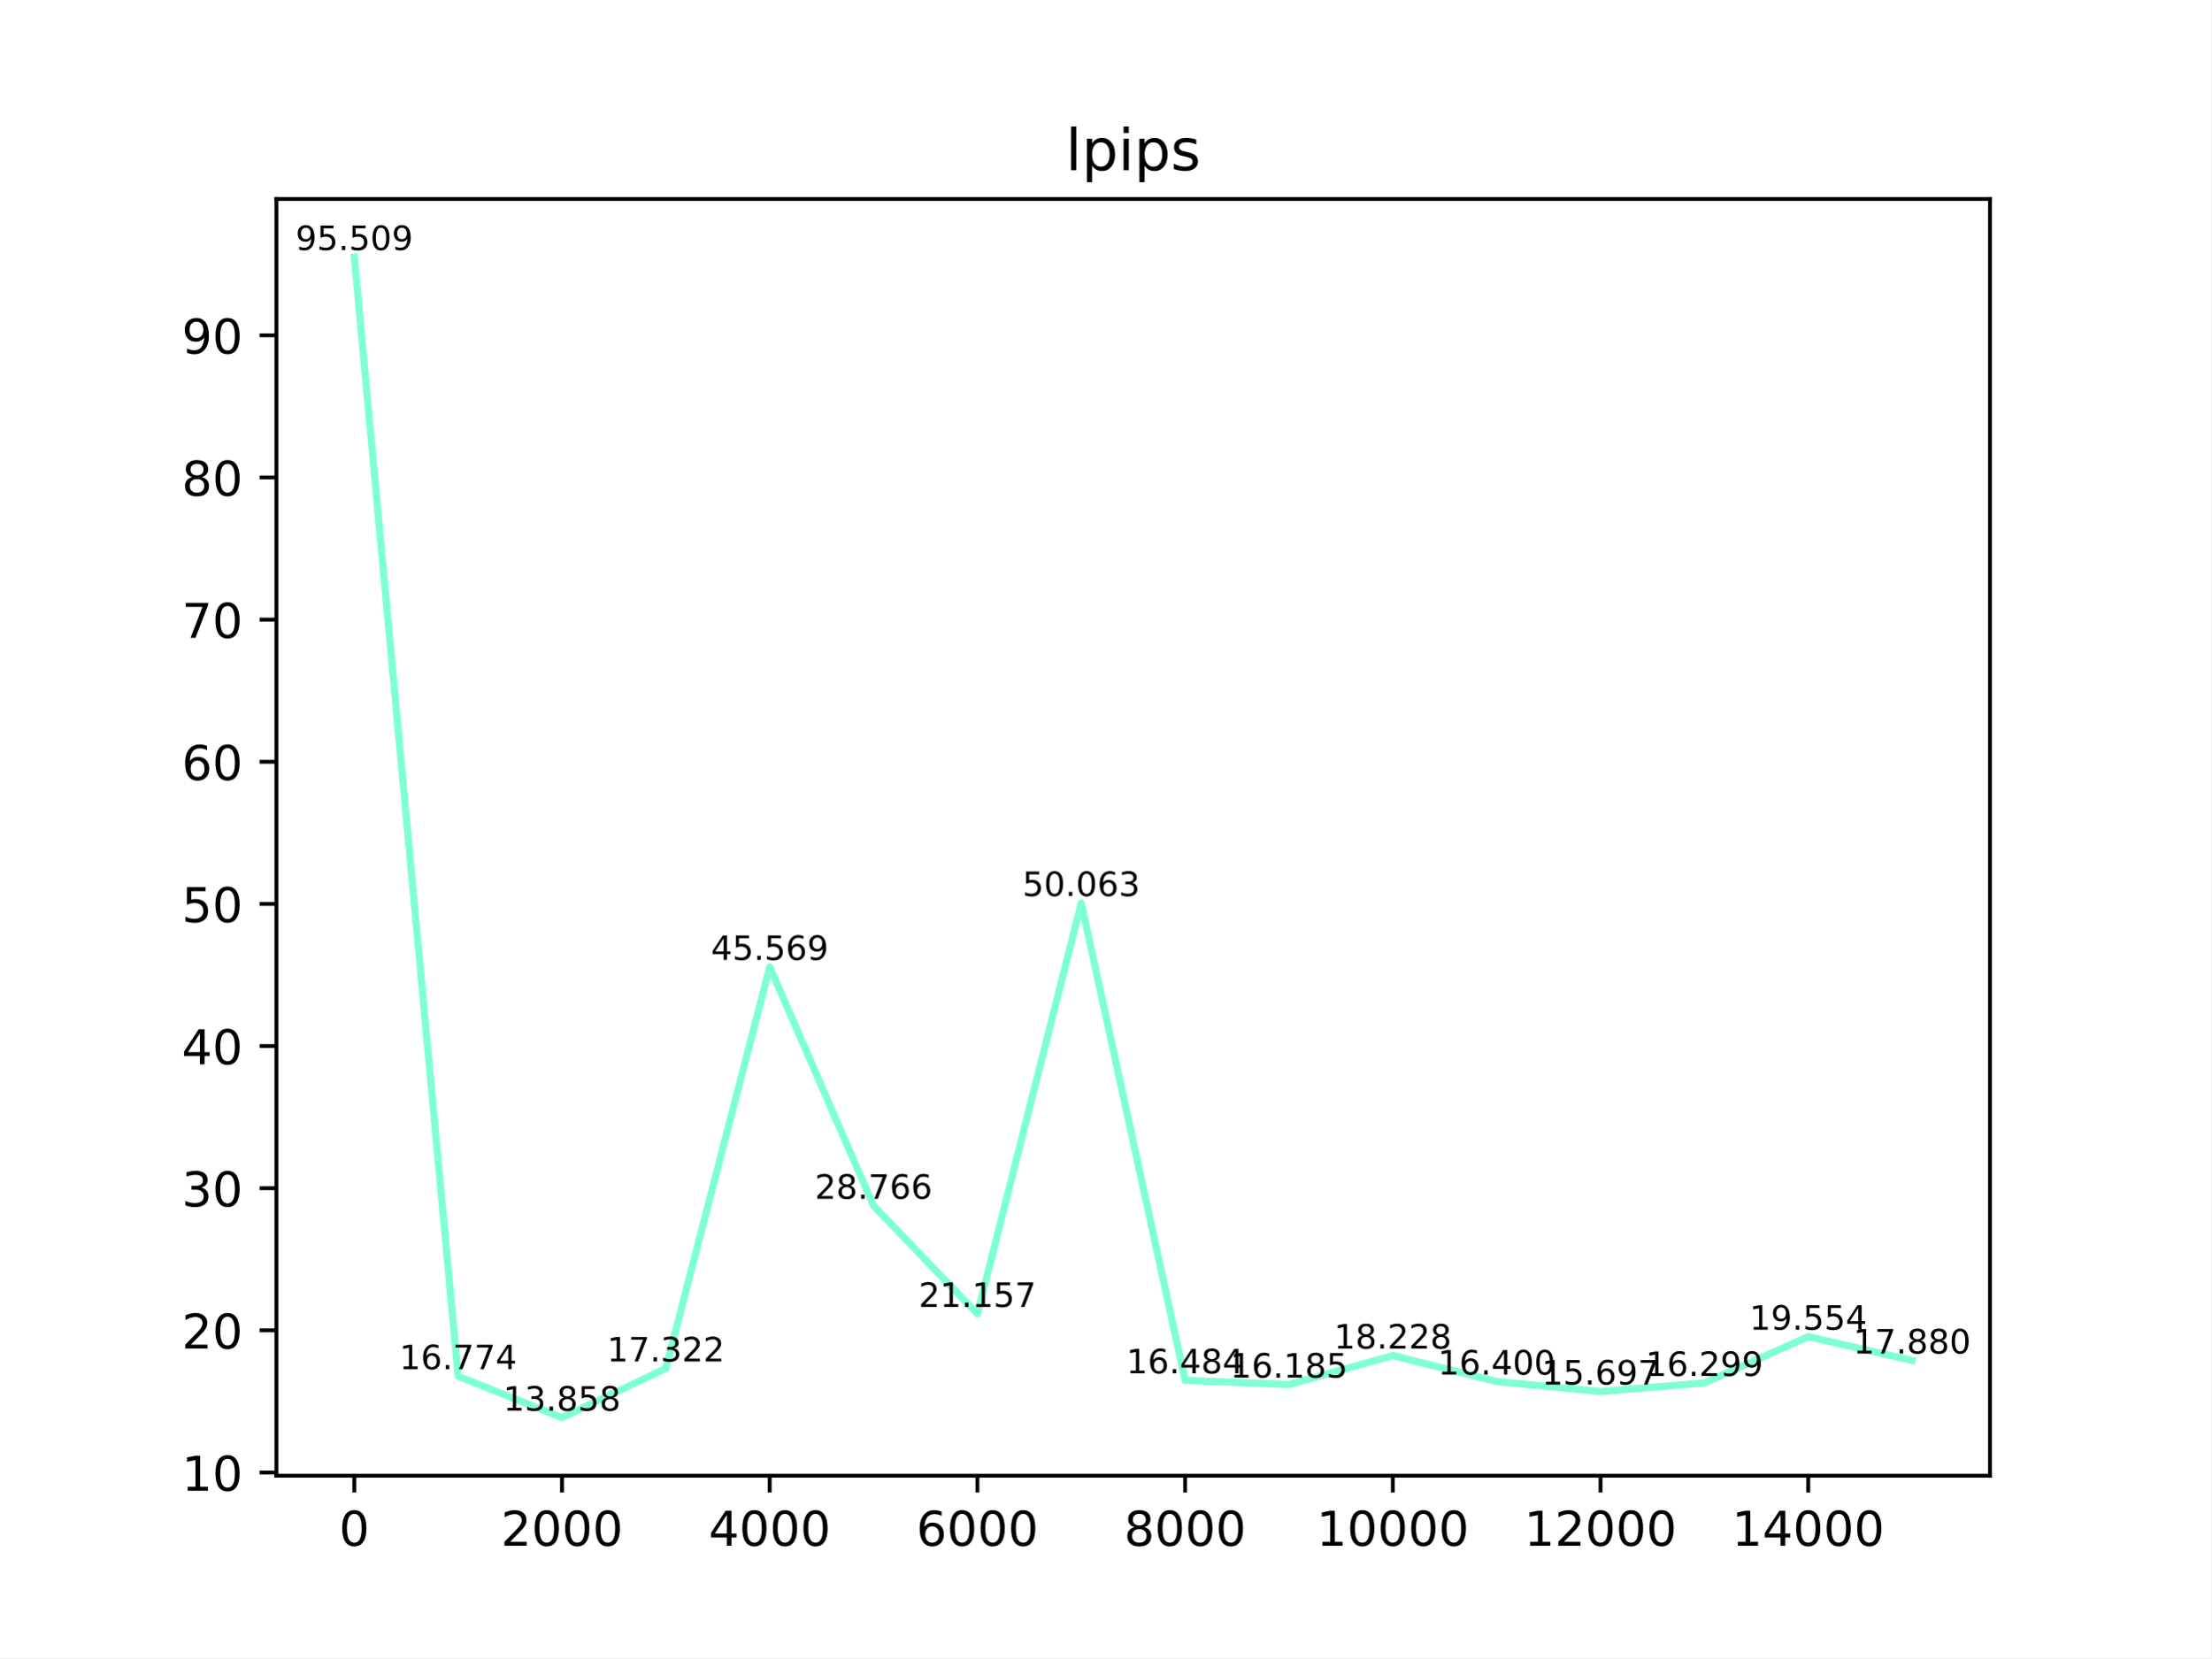
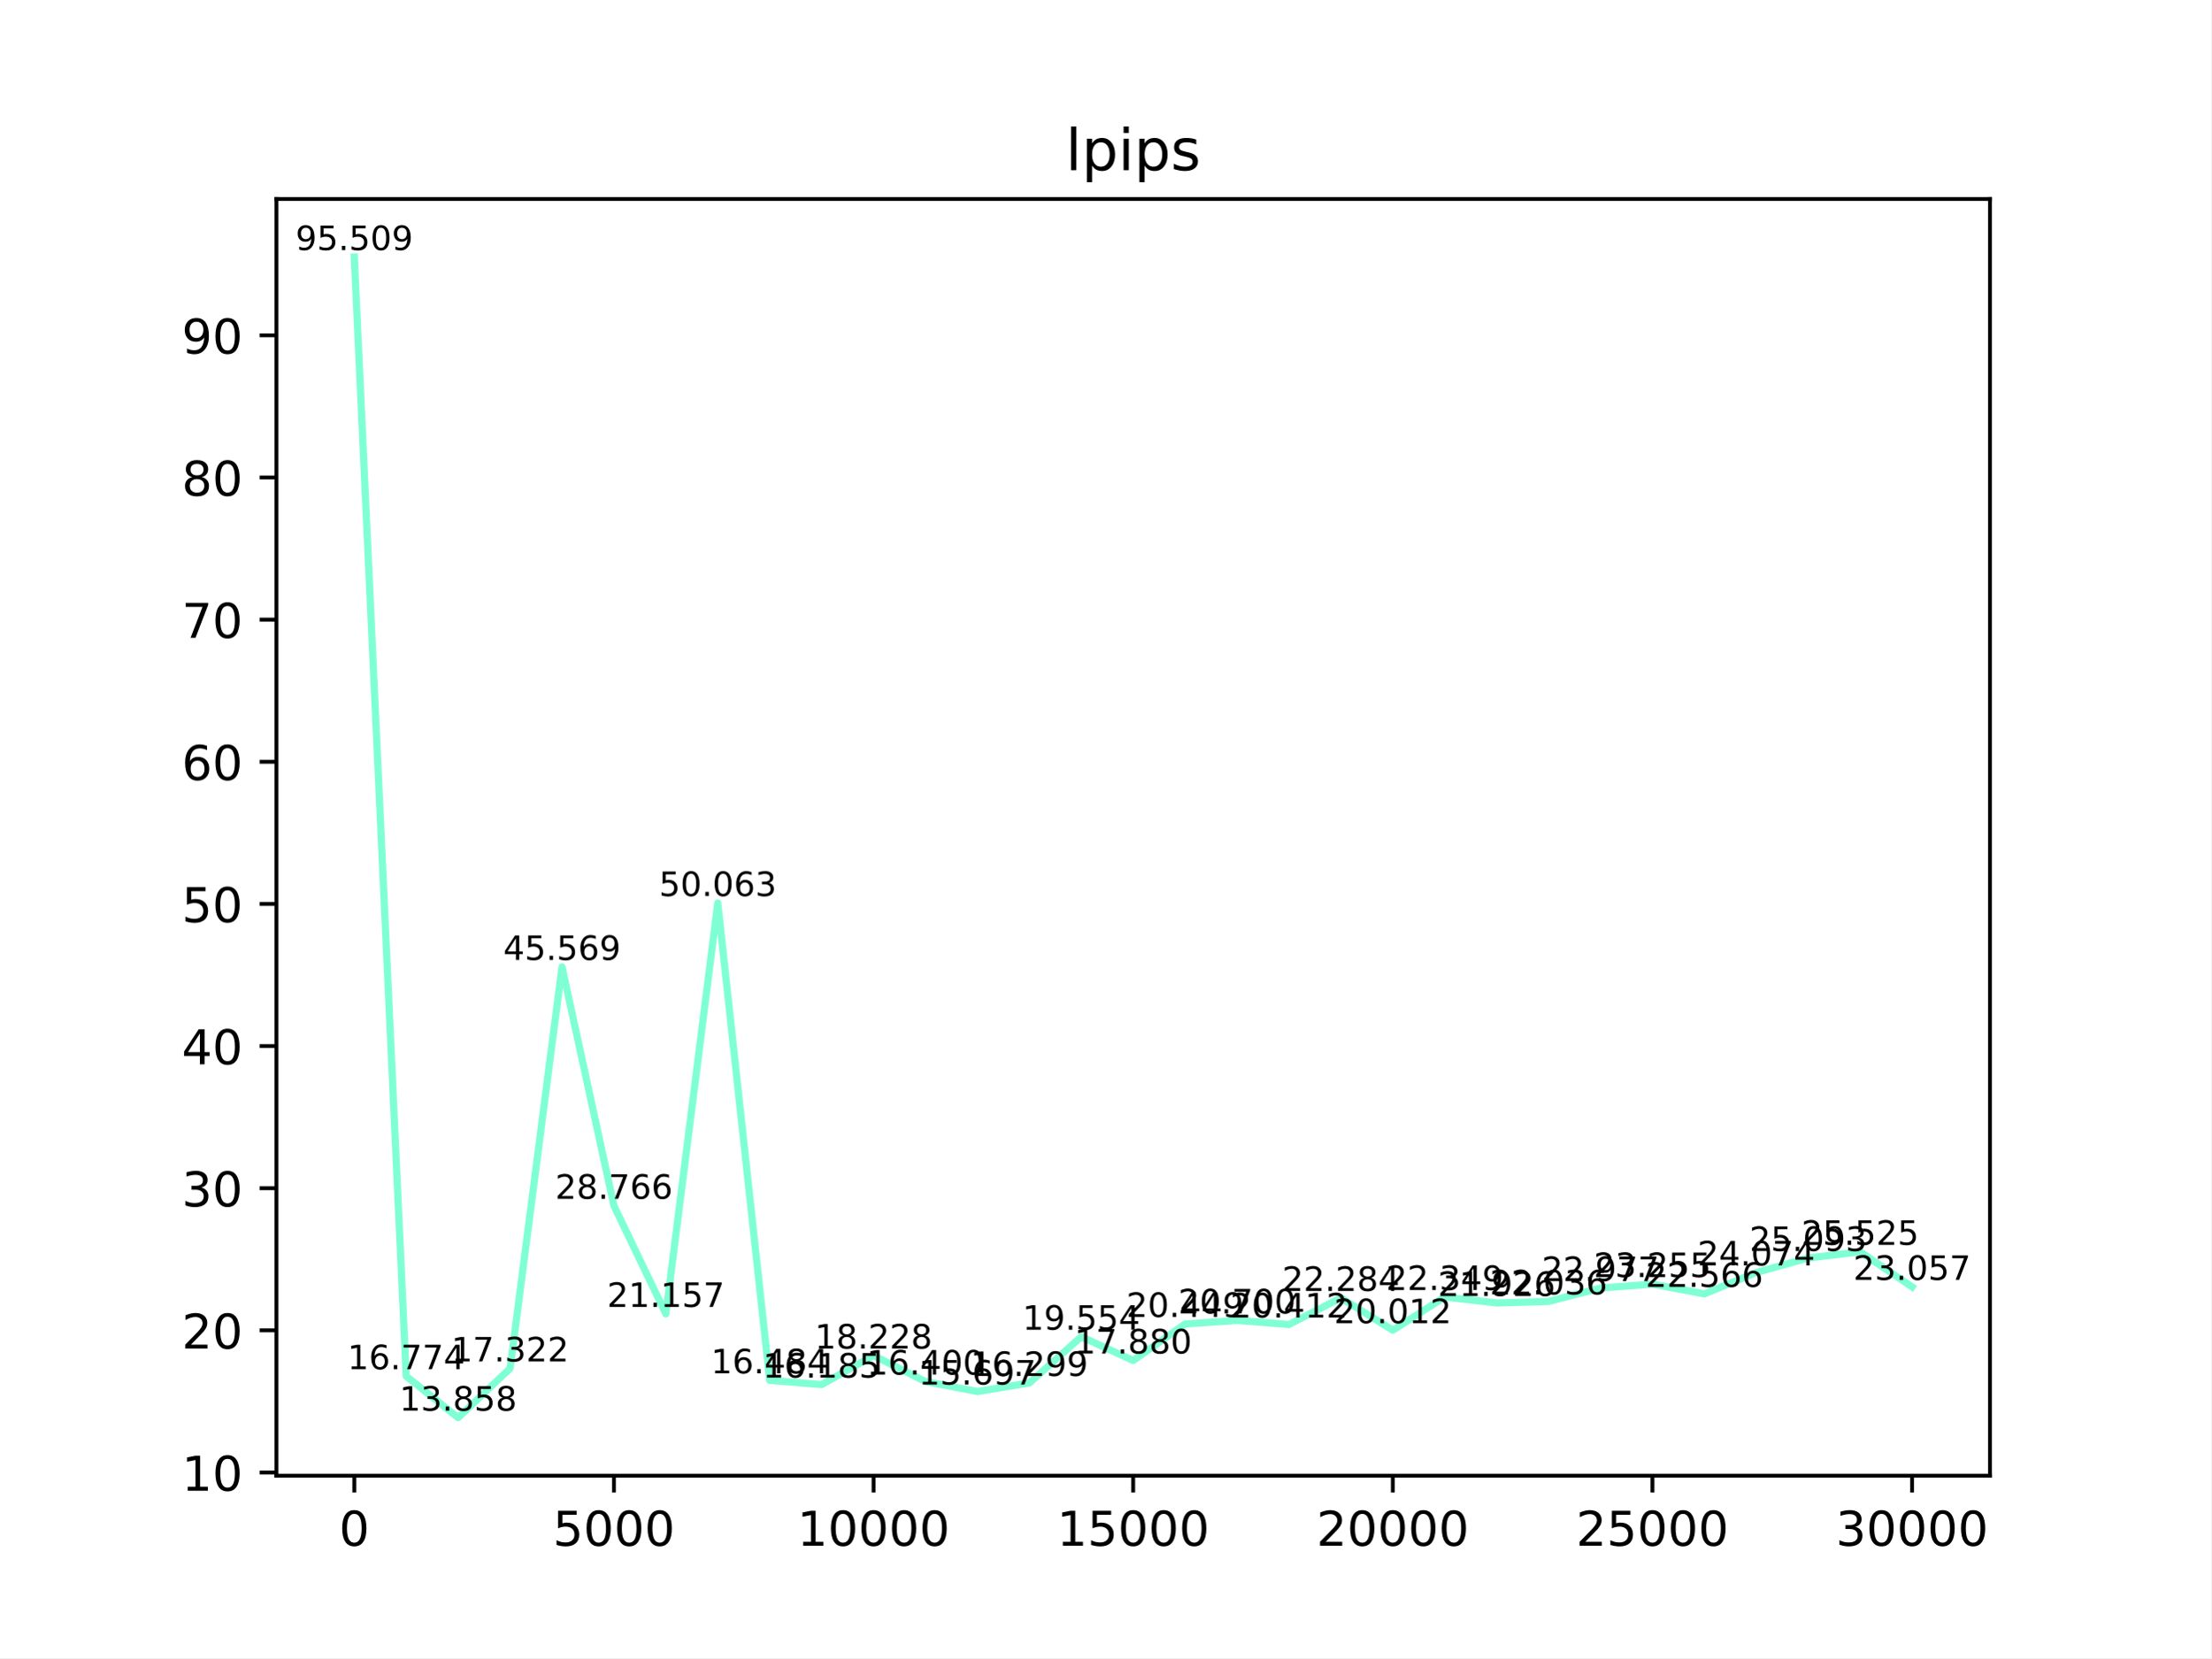
<svg xmlns="http://www.w3.org/2000/svg" xmlns:xlink="http://www.w3.org/1999/xlink" width="460.8pt" height="345.6pt" viewBox="0 0 460.8 345.6" version="1.1">
  <defs>
    <style type="text/css">*{stroke-linejoin: round; stroke-linecap: butt}</style>
  </defs>
  <g id="figure_1">
    <g id="patch_1">
      <path d="M 0 345.6  L 460.8 345.6  L 460.8 0  L 0 0  z " style="fill: #ffffff" />
    </g>
    <g id="axes_1">
      <g id="patch_2">
        <path d="M 57.6 307.584  L 414.72 307.584  L 414.72 41.472  L 57.6 41.472  z " style="fill: #ffffff" />
      </g>
      <g id="matplotlib.axis_1">
        <g id="xtick_1">
          <g id="line2d_1">
            <defs>
-               <path id="mbce27220fb" d="M 0 0  L 0 3.5  " style="stroke: #000000; stroke-width: 0.8" />
+               <path id="m49989fa7c4" d="M 0 0  L 0 3.5  " style="stroke: #000000; stroke-width: 0.8" />
            </defs>
            <g>
-               <use xlink:href="#mbce27220fb" x="73.833" y="307.584" style="stroke: #000000; stroke-width: 0.8" />
+               <use xlink:href="#m49989fa7c4" x="73.833" y="307.584" style="stroke: #000000; stroke-width: 0.8" />
            </g>
          </g>
          <g id="text_1">
            <g transform="translate(70.65148 322.1824)scale(0.1 -0.1)">
              <defs>
                <path id="DejaVuSans-30" d="M 2034 4250  Q 1547 4250 1301 3770  Q 1056 3291 1056 2328  Q 1056 1369 1301 889  Q 1547 409 2034 409  Q 2525 409 2770 889  Q 3016 1369 3016 2328  Q 3016 3291 2770 3770  Q 2525 4250 2034 4250  z M 2034 4750  Q 2819 4750 3233 4129  Q 3647 3509 3647 2328  Q 3647 1150 3233 529  Q 2819 -91 2034 -91  Q 1250 -91 836 529  Q 422 1150 422 2328  Q 422 3509 836 4129  Q 1250 4750 2034 4750  z " transform="scale(0.015625)" />
              </defs>
              <use xlink:href="#DejaVuSans-30" />
            </g>
          </g>
        </g>
        <g id="xtick_2">
          <g id="line2d_2">
            <g>
-               <use xlink:href="#mbce27220fb" x="117.12" y="307.584" style="stroke: #000000; stroke-width: 0.8" />
+               <use xlink:href="#m49989fa7c4" x="127.942" y="307.584" style="stroke: #000000; stroke-width: 0.8" />
            </g>
          </g>
          <g id="text_2">
-             <g transform="translate(104.395 322.1824)scale(0.1 -0.1)">
-               <defs>
-                 <path id="DejaVuSans-32" d="M 1228 531  L 3431 531  L 3431 0  L 469 0  L 469 531  Q 828 903 1448 1529  Q 2069 2156 2228 2338  Q 2531 2678 2651 2914  Q 2772 3150 2772 3378  Q 2772 3750 2511 3984  Q 2250 4219 1831 4219  Q 1534 4219 1204 4116  Q 875 4013 500 3803  L 500 4441  Q 881 4594 1212 4672  Q 1544 4750 1819 4750  Q 2544 4750 2975 4387  Q 3406 4025 3406 3419  Q 3406 3131 3298 2873  Q 3191 2616 2906 2266  Q 2828 2175 2409 1742  Q 1991 1309 1228 531  z " transform="scale(0.015625)" />
-               </defs>
-               <use xlink:href="#DejaVuSans-32" />
+             <g transform="translate(115.2168 322.1824)scale(0.1 -0.1)">
+               <defs>
+                 <path id="DejaVuSans-35" d="M 691 4666  L 3169 4666  L 3169 4134  L 1269 4134  L 1269 2991  Q 1406 3038 1543 3061  Q 1681 3084 1819 3084  Q 2600 3084 3056 2656  Q 3513 2228 3513 1497  Q 3513 744 3044 326  Q 2575 -91 1722 -91  Q 1428 -91 1123 -41  Q 819 9 494 109  L 494 744  Q 775 591 1075 516  Q 1375 441 1709 441  Q 2250 441 2565 725  Q 2881 1009 2881 1497  Q 2881 1984 2565 2268  Q 2250 2553 1709 2553  Q 1456 2553 1204 2497  Q 953 2441 691 2322  L 691 4666  z " transform="scale(0.015625)" />
+               </defs>
+               <use xlink:href="#DejaVuSans-35" />
              <use xlink:href="#DejaVuSans-30" x="63.623" />
              <use xlink:href="#DejaVuSans-30" x="127.246" />
              <use xlink:href="#DejaVuSans-30" x="190.869" />
            </g>
          </g>
        </g>
        <g id="xtick_3">
          <g id="line2d_3">
            <g>
-               <use xlink:href="#mbce27220fb" x="160.407" y="307.584" style="stroke: #000000; stroke-width: 0.8" />
+               <use xlink:href="#m49989fa7c4" x="182.051" y="307.584" style="stroke: #000000; stroke-width: 0.8" />
            </g>
          </g>
          <g id="text_3">
-             <g transform="translate(147.6823 322.1824)scale(0.1 -0.1)">
-               <defs>
-                 <path id="DejaVuSans-34" d="M 2419 4116  L 825 1625  L 2419 1625  L 2419 4116  z M 2253 4666  L 3047 4666  L 3047 1625  L 3713 1625  L 3713 1100  L 3047 1100  L 3047 0  L 2419 0  L 2419 1100  L 313 1100  L 313 1709  L 2253 4666  z " transform="scale(0.015625)" />
-               </defs>
-               <use xlink:href="#DejaVuSans-34" />
-               <use xlink:href="#DejaVuSans-30" x="63.623" />
-               <use xlink:href="#DejaVuSans-30" x="127.246" />
-               <use xlink:href="#DejaVuSans-30" x="190.869" />
-             </g>
-           </g>
-         </g>
-         <g id="xtick_4">
-           <g id="line2d_4">
-             <g>
-               <use xlink:href="#mbce27220fb" x="203.695" y="307.584" style="stroke: #000000; stroke-width: 0.8" />
-             </g>
-           </g>
-           <g id="text_4">
-             <g transform="translate(190.9695 322.1824)scale(0.1 -0.1)">
-               <defs>
-                 <path id="DejaVuSans-36" d="M 2113 2584  Q 1688 2584 1439 2293  Q 1191 2003 1191 1497  Q 1191 994 1439 701  Q 1688 409 2113 409  Q 2538 409 2786 701  Q 3034 994 3034 1497  Q 3034 2003 2786 2293  Q 2538 2584 2113 2584  z M 3366 4563  L 3366 3988  Q 3128 4100 2886 4159  Q 2644 4219 2406 4219  Q 1781 4219 1451 3797  Q 1122 3375 1075 2522  Q 1259 2794 1537 2939  Q 1816 3084 2150 3084  Q 2853 3084 3261 2657  Q 3669 2231 3669 1497  Q 3669 778 3244 343  Q 2819 -91 2113 -91  Q 1303 -91 875 529  Q 447 1150 447 2328  Q 447 3434 972 4092  Q 1497 4750 2381 4750  Q 2619 4750 2861 4703  Q 3103 4656 3366 4563  z " transform="scale(0.015625)" />
-               </defs>
-               <use xlink:href="#DejaVuSans-36" />
-               <use xlink:href="#DejaVuSans-30" x="63.623" />
-               <use xlink:href="#DejaVuSans-30" x="127.246" />
-               <use xlink:href="#DejaVuSans-30" x="190.869" />
-             </g>
-           </g>
-         </g>
-         <g id="xtick_5">
-           <g id="line2d_5">
-             <g>
-               <use xlink:href="#mbce27220fb" x="246.982" y="307.584" style="stroke: #000000; stroke-width: 0.8" />
-             </g>
-           </g>
-           <g id="text_5">
-             <g transform="translate(234.2568 322.1824)scale(0.1 -0.1)">
-               <defs>
-                 <path id="DejaVuSans-38" d="M 2034 2216  Q 1584 2216 1326 1975  Q 1069 1734 1069 1313  Q 1069 891 1326 650  Q 1584 409 2034 409  Q 2484 409 2743 651  Q 3003 894 3003 1313  Q 3003 1734 2745 1975  Q 2488 2216 2034 2216  z M 1403 2484  Q 997 2584 770 2862  Q 544 3141 544 3541  Q 544 4100 942 4425  Q 1341 4750 2034 4750  Q 2731 4750 3128 4425  Q 3525 4100 3525 3541  Q 3525 3141 3298 2862  Q 3072 2584 2669 2484  Q 3125 2378 3379 2068  Q 3634 1759 3634 1313  Q 3634 634 3220 271  Q 2806 -91 2034 -91  Q 1263 -91 848 271  Q 434 634 434 1313  Q 434 1759 690 2068  Q 947 2378 1403 2484  z M 1172 3481  Q 1172 3119 1398 2916  Q 1625 2713 2034 2713  Q 2441 2713 2670 2916  Q 2900 3119 2900 3481  Q 2900 3844 2670 4047  Q 2441 4250 2034 4250  Q 1625 4250 1398 4047  Q 1172 3844 1172 3481  z " transform="scale(0.015625)" />
-               </defs>
-               <use xlink:href="#DejaVuSans-38" />
-               <use xlink:href="#DejaVuSans-30" x="63.623" />
-               <use xlink:href="#DejaVuSans-30" x="127.246" />
-               <use xlink:href="#DejaVuSans-30" x="190.869" />
-             </g>
-           </g>
-         </g>
-         <g id="xtick_6">
-           <g id="line2d_6">
-             <g>
-               <use xlink:href="#mbce27220fb" x="290.269" y="307.584" style="stroke: #000000; stroke-width: 0.8" />
-             </g>
-           </g>
-           <g id="text_6">
-             <g transform="translate(274.3628 322.1824)scale(0.1 -0.1)">
+             <g transform="translate(166.1447 322.1824)scale(0.1 -0.1)">
              <defs>
                <path id="DejaVuSans-31" d="M 794 531  L 1825 531  L 1825 4091  L 703 3866  L 703 4441  L 1819 4666  L 2450 4666  L 2450 531  L 3481 531  L 3481 0  L 794 0  L 794 531  z " transform="scale(0.015625)" />
              </defs>
              <use xlink:href="#DejaVuSans-31" />
              <use xlink:href="#DejaVuSans-30" x="63.623" />
              <use xlink:href="#DejaVuSans-30" x="127.246" />
              <use xlink:href="#DejaVuSans-30" x="190.869" />
              <use xlink:href="#DejaVuSans-30" x="254.492" />
            </g>
          </g>
        </g>
-         <g id="xtick_7">
-           <g id="line2d_7">
-             <g>
-               <use xlink:href="#mbce27220fb" x="333.556" y="307.584" style="stroke: #000000; stroke-width: 0.8" />
-             </g>
-           </g>
-           <g id="text_7">
-             <g transform="translate(317.6501 322.1824)scale(0.1 -0.1)">
+         <g id="xtick_4">
+           <g id="line2d_4">
+             <g>
+               <use xlink:href="#m49989fa7c4" x="236.16" y="307.584" style="stroke: #000000; stroke-width: 0.8" />
+             </g>
+           </g>
+           <g id="text_4">
+             <g transform="translate(220.2537 322.1824)scale(0.1 -0.1)">
              <use xlink:href="#DejaVuSans-31" />
-               <use xlink:href="#DejaVuSans-32" x="63.623" />
+               <use xlink:href="#DejaVuSans-35" x="63.623" />
              <use xlink:href="#DejaVuSans-30" x="127.246" />
              <use xlink:href="#DejaVuSans-30" x="190.869" />
              <use xlink:href="#DejaVuSans-30" x="254.492" />
            </g>
          </g>
        </g>
-         <g id="xtick_8">
-           <g id="line2d_8">
-             <g>
-               <use xlink:href="#mbce27220fb" x="376.844" y="307.584" style="stroke: #000000; stroke-width: 0.8" />
-             </g>
-           </g>
-           <g id="text_8">
-             <g transform="translate(360.9374 322.1824)scale(0.1 -0.1)">
-               <use xlink:href="#DejaVuSans-31" />
-               <use xlink:href="#DejaVuSans-34" x="63.623" />
+         <g id="xtick_5">
+           <g id="line2d_5">
+             <g>
+               <use xlink:href="#m49989fa7c4" x="290.269" y="307.584" style="stroke: #000000; stroke-width: 0.8" />
+             </g>
+           </g>
+           <g id="text_5">
+             <g transform="translate(274.3628 322.1824)scale(0.1 -0.1)">
+               <defs>
+                 <path id="DejaVuSans-32" d="M 1228 531  L 3431 531  L 3431 0  L 469 0  L 469 531  Q 828 903 1448 1529  Q 2069 2156 2228 2338  Q 2531 2678 2651 2914  Q 2772 3150 2772 3378  Q 2772 3750 2511 3984  Q 2250 4219 1831 4219  Q 1534 4219 1204 4116  Q 875 4013 500 3803  L 500 4441  Q 881 4594 1212 4672  Q 1544 4750 1819 4750  Q 2544 4750 2975 4387  Q 3406 4025 3406 3419  Q 3406 3131 3298 2873  Q 3191 2616 2906 2266  Q 2828 2175 2409 1742  Q 1991 1309 1228 531  z " transform="scale(0.015625)" />
+               </defs>
+               <use xlink:href="#DejaVuSans-32" />
+               <use xlink:href="#DejaVuSans-30" x="63.623" />
              <use xlink:href="#DejaVuSans-30" x="127.246" />
              <use xlink:href="#DejaVuSans-30" x="190.869" />
              <use xlink:href="#DejaVuSans-30" x="254.492" />
            </g>
          </g>
        </g>
+         <g id="xtick_6">
+           <g id="line2d_6">
+             <g>
+               <use xlink:href="#m49989fa7c4" x="344.378" y="307.584" style="stroke: #000000; stroke-width: 0.8" />
+             </g>
+           </g>
+           <g id="text_6">
+             <g transform="translate(328.4719 322.1824)scale(0.1 -0.1)">
+               <use xlink:href="#DejaVuSans-32" />
+               <use xlink:href="#DejaVuSans-35" x="63.623" />
+               <use xlink:href="#DejaVuSans-30" x="127.246" />
+               <use xlink:href="#DejaVuSans-30" x="190.869" />
+               <use xlink:href="#DejaVuSans-30" x="254.492" />
+             </g>
+           </g>
+         </g>
+         <g id="xtick_7">
+           <g id="line2d_7">
+             <g>
+               <use xlink:href="#m49989fa7c4" x="398.487" y="307.584" style="stroke: #000000; stroke-width: 0.8" />
+             </g>
+           </g>
+           <g id="text_7">
+             <g transform="translate(382.581 322.1824)scale(0.1 -0.1)">
+               <defs>
+                 <path id="DejaVuSans-33" d="M 2597 2516  Q 3050 2419 3304 2112  Q 3559 1806 3559 1356  Q 3559 666 3084 287  Q 2609 -91 1734 -91  Q 1441 -91 1130 -33  Q 819 25 488 141  L 488 750  Q 750 597 1062 519  Q 1375 441 1716 441  Q 2309 441 2620 675  Q 2931 909 2931 1356  Q 2931 1769 2642 2001  Q 2353 2234 1838 2234  L 1294 2234  L 1294 2753  L 1863 2753  Q 2328 2753 2575 2939  Q 2822 3125 2822 3475  Q 2822 3834 2567 4026  Q 2313 4219 1838 4219  Q 1578 4219 1281 4162  Q 984 4106 628 3988  L 628 4550  Q 988 4650 1302 4700  Q 1616 4750 1894 4750  Q 2613 4750 3031 4423  Q 3450 4097 3450 3541  Q 3450 3153 3228 2886  Q 3006 2619 2597 2516  z " transform="scale(0.015625)" />
+               </defs>
+               <use xlink:href="#DejaVuSans-33" />
+               <use xlink:href="#DejaVuSans-30" x="63.623" />
+               <use xlink:href="#DejaVuSans-30" x="127.246" />
+               <use xlink:href="#DejaVuSans-30" x="190.869" />
+               <use xlink:href="#DejaVuSans-30" x="254.492" />
+             </g>
+           </g>
+         </g>
      </g>
      <g id="matplotlib.axis_2">
        <g id="ytick_1">
-           <g id="line2d_9">
+           <g id="line2d_8">
            <defs>
-               <path id="m2cc727a280" d="M 0 0  L -3.5 0  " style="stroke: #000000; stroke-width: 0.8" />
+               <path id="m1a2d5ccee6" d="M 0 0  L -3.5 0  " style="stroke: #000000; stroke-width: 0.8" />
            </defs>
            <g>
-               <use xlink:href="#m2cc727a280" x="57.6" y="306.919" style="stroke: #000000; stroke-width: 0.8" />
-             </g>
-           </g>
-           <g id="text_9">
+               <use xlink:href="#m1a2d5ccee6" x="57.6" y="306.919" style="stroke: #000000; stroke-width: 0.8" />
+             </g>
+           </g>
+           <g id="text_8">
            <g transform="translate(37.875 310.7179)scale(0.1 -0.1)">
              <use xlink:href="#DejaVuSans-31" />
              <use xlink:href="#DejaVuSans-30" x="63.623" />
            </g>
          </g>
        </g>
        <g id="ytick_2">
-           <g id="line2d_10">
-             <g>
-               <use xlink:href="#m2cc727a280" x="57.6" y="277.29" style="stroke: #000000; stroke-width: 0.8" />
-             </g>
-           </g>
-           <g id="text_10">
+           <g id="line2d_9">
+             <g>
+               <use xlink:href="#m1a2d5ccee6" x="57.6" y="277.29" style="stroke: #000000; stroke-width: 0.8" />
+             </g>
+           </g>
+           <g id="text_9">
            <g transform="translate(37.875 281.0894)scale(0.1 -0.1)">
              <use xlink:href="#DejaVuSans-32" />
              <use xlink:href="#DejaVuSans-30" x="63.623" />
            </g>
          </g>
        </g>
        <g id="ytick_3">
+           <g id="line2d_10">
+             <g>
+               <use xlink:href="#m1a2d5ccee6" x="57.6" y="247.662" style="stroke: #000000; stroke-width: 0.8" />
+             </g>
+           </g>
+           <g id="text_10">
+             <g transform="translate(37.875 251.4608)scale(0.1 -0.1)">
+               <use xlink:href="#DejaVuSans-33" />
+               <use xlink:href="#DejaVuSans-30" x="63.623" />
+             </g>
+           </g>
+         </g>
+         <g id="ytick_4">
          <g id="line2d_11">
            <g>
-               <use xlink:href="#m2cc727a280" x="57.6" y="247.662" style="stroke: #000000; stroke-width: 0.8" />
+               <use xlink:href="#m1a2d5ccee6" x="57.6" y="218.033" style="stroke: #000000; stroke-width: 0.8" />
            </g>
          </g>
          <g id="text_11">
-             <g transform="translate(37.875 251.4608)scale(0.1 -0.1)">
-               <defs>
-                 <path id="DejaVuSans-33" d="M 2597 2516  Q 3050 2419 3304 2112  Q 3559 1806 3559 1356  Q 3559 666 3084 287  Q 2609 -91 1734 -91  Q 1441 -91 1130 -33  Q 819 25 488 141  L 488 750  Q 750 597 1062 519  Q 1375 441 1716 441  Q 2309 441 2620 675  Q 2931 909 2931 1356  Q 2931 1769 2642 2001  Q 2353 2234 1838 2234  L 1294 2234  L 1294 2753  L 1863 2753  Q 2328 2753 2575 2939  Q 2822 3125 2822 3475  Q 2822 3834 2567 4026  Q 2313 4219 1838 4219  Q 1578 4219 1281 4162  Q 984 4106 628 3988  L 628 4550  Q 988 4650 1302 4700  Q 1616 4750 1894 4750  Q 2613 4750 3031 4423  Q 3450 4097 3450 3541  Q 3450 3153 3228 2886  Q 3006 2619 2597 2516  z " transform="scale(0.015625)" />
-               </defs>
-               <use xlink:href="#DejaVuSans-33" />
-               <use xlink:href="#DejaVuSans-30" x="63.623" />
-             </g>
-           </g>
-         </g>
-         <g id="ytick_4">
+             <g transform="translate(37.875 221.8323)scale(0.1 -0.1)">
+               <defs>
+                 <path id="DejaVuSans-34" d="M 2419 4116  L 825 1625  L 2419 1625  L 2419 4116  z M 2253 4666  L 3047 4666  L 3047 1625  L 3713 1625  L 3713 1100  L 3047 1100  L 3047 0  L 2419 0  L 2419 1100  L 313 1100  L 313 1709  L 2253 4666  z " transform="scale(0.015625)" />
+               </defs>
+               <use xlink:href="#DejaVuSans-34" />
+               <use xlink:href="#DejaVuSans-30" x="63.623" />
+             </g>
+           </g>
+         </g>
+         <g id="ytick_5">
          <g id="line2d_12">
            <g>
-               <use xlink:href="#m2cc727a280" x="57.6" y="218.033" style="stroke: #000000; stroke-width: 0.8" />
+               <use xlink:href="#m1a2d5ccee6" x="57.6" y="188.405" style="stroke: #000000; stroke-width: 0.8" />
            </g>
          </g>
          <g id="text_12">
-             <g transform="translate(37.875 221.8323)scale(0.1 -0.1)">
-               <use xlink:href="#DejaVuSans-34" />
-               <use xlink:href="#DejaVuSans-30" x="63.623" />
-             </g>
-           </g>
-         </g>
-         <g id="ytick_5">
+             <g transform="translate(37.875 192.2037)scale(0.1 -0.1)">
+               <use xlink:href="#DejaVuSans-35" />
+               <use xlink:href="#DejaVuSans-30" x="63.623" />
+             </g>
+           </g>
+         </g>
+         <g id="ytick_6">
          <g id="line2d_13">
            <g>
-               <use xlink:href="#m2cc727a280" x="57.6" y="188.405" style="stroke: #000000; stroke-width: 0.8" />
+               <use xlink:href="#m1a2d5ccee6" x="57.6" y="158.776" style="stroke: #000000; stroke-width: 0.8" />
            </g>
          </g>
          <g id="text_13">
-             <g transform="translate(37.875 192.2037)scale(0.1 -0.1)">
-               <defs>
-                 <path id="DejaVuSans-35" d="M 691 4666  L 3169 4666  L 3169 4134  L 1269 4134  L 1269 2991  Q 1406 3038 1543 3061  Q 1681 3084 1819 3084  Q 2600 3084 3056 2656  Q 3513 2228 3513 1497  Q 3513 744 3044 326  Q 2575 -91 1722 -91  Q 1428 -91 1123 -41  Q 819 9 494 109  L 494 744  Q 775 591 1075 516  Q 1375 441 1709 441  Q 2250 441 2565 725  Q 2881 1009 2881 1497  Q 2881 1984 2565 2268  Q 2250 2553 1709 2553  Q 1456 2553 1204 2497  Q 953 2441 691 2322  L 691 4666  z " transform="scale(0.015625)" />
-               </defs>
-               <use xlink:href="#DejaVuSans-35" />
-               <use xlink:href="#DejaVuSans-30" x="63.623" />
-             </g>
-           </g>
-         </g>
-         <g id="ytick_6">
+             <g transform="translate(37.875 162.5752)scale(0.1 -0.1)">
+               <defs>
+                 <path id="DejaVuSans-36" d="M 2113 2584  Q 1688 2584 1439 2293  Q 1191 2003 1191 1497  Q 1191 994 1439 701  Q 1688 409 2113 409  Q 2538 409 2786 701  Q 3034 994 3034 1497  Q 3034 2003 2786 2293  Q 2538 2584 2113 2584  z M 3366 4563  L 3366 3988  Q 3128 4100 2886 4159  Q 2644 4219 2406 4219  Q 1781 4219 1451 3797  Q 1122 3375 1075 2522  Q 1259 2794 1537 2939  Q 1816 3084 2150 3084  Q 2853 3084 3261 2657  Q 3669 2231 3669 1497  Q 3669 778 3244 343  Q 2819 -91 2113 -91  Q 1303 -91 875 529  Q 447 1150 447 2328  Q 447 3434 972 4092  Q 1497 4750 2381 4750  Q 2619 4750 2861 4703  Q 3103 4656 3366 4563  z " transform="scale(0.015625)" />
+               </defs>
+               <use xlink:href="#DejaVuSans-36" />
+               <use xlink:href="#DejaVuSans-30" x="63.623" />
+             </g>
+           </g>
+         </g>
+         <g id="ytick_7">
          <g id="line2d_14">
            <g>
-               <use xlink:href="#m2cc727a280" x="57.6" y="158.776" style="stroke: #000000; stroke-width: 0.8" />
+               <use xlink:href="#m1a2d5ccee6" x="57.6" y="129.147" style="stroke: #000000; stroke-width: 0.8" />
            </g>
          </g>
          <g id="text_14">
-             <g transform="translate(37.875 162.5752)scale(0.1 -0.1)">
-               <use xlink:href="#DejaVuSans-36" />
-               <use xlink:href="#DejaVuSans-30" x="63.623" />
-             </g>
-           </g>
-         </g>
-         <g id="ytick_7">
+             <g transform="translate(37.875 132.9467)scale(0.1 -0.1)">
+               <defs>
+                 <path id="DejaVuSans-37" d="M 525 4666  L 3525 4666  L 3525 4397  L 1831 0  L 1172 0  L 2766 4134  L 525 4134  L 525 4666  z " transform="scale(0.015625)" />
+               </defs>
+               <use xlink:href="#DejaVuSans-37" />
+               <use xlink:href="#DejaVuSans-30" x="63.623" />
+             </g>
+           </g>
+         </g>
+         <g id="ytick_8">
          <g id="line2d_15">
            <g>
-               <use xlink:href="#m2cc727a280" x="57.6" y="129.147" style="stroke: #000000; stroke-width: 0.8" />
+               <use xlink:href="#m1a2d5ccee6" x="57.6" y="99.519" style="stroke: #000000; stroke-width: 0.8" />
            </g>
          </g>
          <g id="text_15">
-             <g transform="translate(37.875 132.9467)scale(0.1 -0.1)">
-               <defs>
-                 <path id="DejaVuSans-37" d="M 525 4666  L 3525 4666  L 3525 4397  L 1831 0  L 1172 0  L 2766 4134  L 525 4134  L 525 4666  z " transform="scale(0.015625)" />
-               </defs>
-               <use xlink:href="#DejaVuSans-37" />
-               <use xlink:href="#DejaVuSans-30" x="63.623" />
-             </g>
-           </g>
-         </g>
-         <g id="ytick_8">
+             <g transform="translate(37.875 103.3181)scale(0.1 -0.1)">
+               <defs>
+                 <path id="DejaVuSans-38" d="M 2034 2216  Q 1584 2216 1326 1975  Q 1069 1734 1069 1313  Q 1069 891 1326 650  Q 1584 409 2034 409  Q 2484 409 2743 651  Q 3003 894 3003 1313  Q 3003 1734 2745 1975  Q 2488 2216 2034 2216  z M 1403 2484  Q 997 2584 770 2862  Q 544 3141 544 3541  Q 544 4100 942 4425  Q 1341 4750 2034 4750  Q 2731 4750 3128 4425  Q 3525 4100 3525 3541  Q 3525 3141 3298 2862  Q 3072 2584 2669 2484  Q 3125 2378 3379 2068  Q 3634 1759 3634 1313  Q 3634 634 3220 271  Q 2806 -91 2034 -91  Q 1263 -91 848 271  Q 434 634 434 1313  Q 434 1759 690 2068  Q 947 2378 1403 2484  z M 1172 3481  Q 1172 3119 1398 2916  Q 1625 2713 2034 2713  Q 2441 2713 2670 2916  Q 2900 3119 2900 3481  Q 2900 3844 2670 4047  Q 2441 4250 2034 4250  Q 1625 4250 1398 4047  Q 1172 3844 1172 3481  z " transform="scale(0.015625)" />
+               </defs>
+               <use xlink:href="#DejaVuSans-38" />
+               <use xlink:href="#DejaVuSans-30" x="63.623" />
+             </g>
+           </g>
+         </g>
+         <g id="ytick_9">
          <g id="line2d_16">
            <g>
-               <use xlink:href="#m2cc727a280" x="57.6" y="99.519" style="stroke: #000000; stroke-width: 0.8" />
+               <use xlink:href="#m1a2d5ccee6" x="57.6" y="69.89" style="stroke: #000000; stroke-width: 0.8" />
            </g>
          </g>
          <g id="text_16">
-             <g transform="translate(37.875 103.3181)scale(0.1 -0.1)">
-               <use xlink:href="#DejaVuSans-38" />
-               <use xlink:href="#DejaVuSans-30" x="63.623" />
-             </g>
-           </g>
-         </g>
-         <g id="ytick_9">
-           <g id="line2d_17">
-             <g>
-               <use xlink:href="#m2cc727a280" x="57.6" y="69.89" style="stroke: #000000; stroke-width: 0.8" />
-             </g>
-           </g>
-           <g id="text_17">
            <g transform="translate(37.875 73.68958)scale(0.1 -0.1)">
              <defs>
                <path id="DejaVuSans-39" d="M 703 97  L 703 672  Q 941 559 1184 500  Q 1428 441 1663 441  Q 2288 441 2617 861  Q 2947 1281 2994 2138  Q 2813 1869 2534 1725  Q 2256 1581 1919 1581  Q 1219 1581 811 2004  Q 403 2428 403 3163  Q 403 3881 828 4315  Q 1253 4750 1959 4750  Q 2769 4750 3195 4129  Q 3622 3509 3622 2328  Q 3622 1225 3098 567  Q 2575 -91 1691 -91  Q 1453 -91 1209 -44  Q 966 3 703 97  z M 1959 2075  Q 2384 2075 2632 2365  Q 2881 2656 2881 3163  Q 2881 3666 2632 3958  Q 2384 4250 1959 4250  Q 1534 4250 1286 3958  Q 1038 3666 1038 3163  Q 1038 2656 1286 2365  Q 1534 2075 1959 2075  z " transform="scale(0.015625)" />
              </defs>
              <use xlink:href="#DejaVuSans-39" />
              <use xlink:href="#DejaVuSans-30" x="63.623" />
            </g>
          </g>
        </g>
      </g>
-       <g id="line2d_18">
-         <path d="M 73.833 53.568  L 95.476 286.848  L 117.12 295.488  L 138.764 285.225  L 160.407 201.533  L 182.051 251.318  L 203.695 273.862  L 225.338 188.218  L 246.982 287.708  L 268.625 288.593  L 290.269 282.54  L 311.913 287.956  L 333.556 290.039  L 355.2 288.256  L 376.844 278.612  L 398.487 283.571  " clip-path="url(#pff7cf5cc93)" style="fill: none; stroke: #7fffd4; stroke-width: 1.5; stroke-linecap: square" />
+       <g id="line2d_17">
+         <path d="M 73.833 53.568  L 84.655 286.848  L 95.476 295.488  L 106.298 285.225  L 117.12 201.533  L 127.942 251.318  L 138.764 273.862  L 149.585 188.218  L 160.407 287.708  L 171.229 288.593  L 182.051 282.54  L 192.873 287.956  L 203.695 290.039  L 214.516 288.256  L 225.338 278.612  L 236.16 283.571  L 246.982 275.96  L 257.804 275.216  L 268.625 276.069  L 279.447 270.523  L 290.269 277.255  L 301.091 270.33  L 311.913 271.584  L 322.735 271.258  L 333.556 268.47  L 344.378 267.646  L 355.2 269.687  L 366.022 265.219  L 376.844 262.2  L 387.665 260.92  L 398.487 268.233  " clip-path="url(#p241c235f9e)" style="fill: none; stroke: #7fffd4; stroke-width: 1.5; stroke-linecap: square" />
      </g>
      <g id="patch_3">
        <path d="M 57.6 307.584  L 57.6 41.472  " style="fill: none; stroke: #000000; stroke-width: 0.8; stroke-linejoin: miter; stroke-linecap: square" />
      </g>
      <g id="patch_4">
        <path d="M 414.72 307.584  L 414.72 41.472  " style="fill: none; stroke: #000000; stroke-width: 0.8; stroke-linejoin: miter; stroke-linecap: square" />
      </g>
      <g id="patch_5">
        <path d="M 57.6 307.584  L 414.72 307.584  " style="fill: none; stroke: #000000; stroke-width: 0.8; stroke-linejoin: miter; stroke-linecap: square" />
      </g>
      <g id="patch_6">
        <path d="M 57.6 41.472  L 414.72 41.472  " style="fill: none; stroke: #000000; stroke-width: 0.8; stroke-linejoin: miter; stroke-linecap: square" />
      </g>
-       <g id="text_18">
+       <g id="text_17">
        <g transform="translate(61.58601 52.11222)scale(0.07 -0.07)">
          <defs>
            <path id="DejaVuSans-2e" d="M 684 794  L 1344 794  L 1344 0  L 684 0  L 684 794  z " transform="scale(0.015625)" />
          </defs>
          <use xlink:href="#DejaVuSans-39" />
          <use xlink:href="#DejaVuSans-35" x="63.623" />
          <use xlink:href="#DejaVuSans-2e" x="127.246" />
          <use xlink:href="#DejaVuSans-35" x="159.033" />
          <use xlink:href="#DejaVuSans-30" x="222.656" />
          <use xlink:href="#DejaVuSans-39" x="286.279" />
        </g>
      </g>
-       <g id="text_19">
-         <g transform="translate(83.22965 285.3925)scale(0.07 -0.07)">
+       <g id="text_18">
+         <g transform="translate(72.40783 285.3925)scale(0.07 -0.07)">
          <use xlink:href="#DejaVuSans-31" />
          <use xlink:href="#DejaVuSans-36" x="63.623" />
          <use xlink:href="#DejaVuSans-2e" x="127.246" />
          <use xlink:href="#DejaVuSans-37" x="159.033" />
          <use xlink:href="#DejaVuSans-37" x="222.656" />
          <use xlink:href="#DejaVuSans-34" x="286.279" />
        </g>
      </g>
-       <g id="text_20">
-         <g transform="translate(104.8733 294.0322)scale(0.07 -0.07)">
+       <g id="text_19">
+         <g transform="translate(83.22965 294.0322)scale(0.07 -0.07)">
          <use xlink:href="#DejaVuSans-31" />
          <use xlink:href="#DejaVuSans-33" x="63.623" />
          <use xlink:href="#DejaVuSans-2e" x="127.246" />
          <use xlink:href="#DejaVuSans-38" x="159.033" />
          <use xlink:href="#DejaVuSans-35" x="222.656" />
          <use xlink:href="#DejaVuSans-38" x="286.279" />
        </g>
      </g>
-       <g id="text_21">
-         <g transform="translate(126.5169 283.7689)scale(0.07 -0.07)">
+       <g id="text_20">
+         <g transform="translate(94.05146 283.7689)scale(0.07 -0.07)">
          <use xlink:href="#DejaVuSans-31" />
          <use xlink:href="#DejaVuSans-37" x="63.623" />
          <use xlink:href="#DejaVuSans-2e" x="127.246" />
          <use xlink:href="#DejaVuSans-33" x="159.033" />
          <use xlink:href="#DejaVuSans-32" x="222.656" />
          <use xlink:href="#DejaVuSans-32" x="286.279" />
        </g>
      </g>
-       <g id="text_22">
-         <g transform="translate(148.1606 200.0772)scale(0.07 -0.07)">
+       <g id="text_21">
+         <g transform="translate(104.8733 200.0772)scale(0.07 -0.07)">
          <use xlink:href="#DejaVuSans-34" />
          <use xlink:href="#DejaVuSans-35" x="63.623" />
          <use xlink:href="#DejaVuSans-2e" x="127.246" />
          <use xlink:href="#DejaVuSans-35" x="159.033" />
          <use xlink:href="#DejaVuSans-36" x="222.656" />
          <use xlink:href="#DejaVuSans-39" x="286.279" />
        </g>
      </g>
-       <g id="text_23">
-         <g transform="translate(169.8042 249.862)scale(0.07 -0.07)">
+       <g id="text_22">
+         <g transform="translate(115.6951 249.862)scale(0.07 -0.07)">
          <use xlink:href="#DejaVuSans-32" />
          <use xlink:href="#DejaVuSans-38" x="63.623" />
          <use xlink:href="#DejaVuSans-2e" x="127.246" />
          <use xlink:href="#DejaVuSans-37" x="159.033" />
          <use xlink:href="#DejaVuSans-36" x="222.656" />
          <use xlink:href="#DejaVuSans-36" x="286.279" />
        </g>
      </g>
-       <g id="text_24">
-         <g transform="translate(191.4478 272.4063)scale(0.07 -0.07)">
+       <g id="text_23">
+         <g transform="translate(126.5169 272.4063)scale(0.07 -0.07)">
          <use xlink:href="#DejaVuSans-32" />
          <use xlink:href="#DejaVuSans-31" x="63.623" />
          <use xlink:href="#DejaVuSans-2e" x="127.246" />
          <use xlink:href="#DejaVuSans-31" x="159.033" />
          <use xlink:href="#DejaVuSans-35" x="222.656" />
          <use xlink:href="#DejaVuSans-37" x="286.279" />
        </g>
      </g>
-       <g id="text_25">
-         <g transform="translate(213.0915 186.7621)scale(0.07 -0.07)">
+       <g id="text_24">
+         <g transform="translate(137.3387 186.7621)scale(0.07 -0.07)">
          <use xlink:href="#DejaVuSans-35" />
          <use xlink:href="#DejaVuSans-30" x="63.623" />
          <use xlink:href="#DejaVuSans-2e" x="127.246" />
          <use xlink:href="#DejaVuSans-30" x="159.033" />
          <use xlink:href="#DejaVuSans-36" x="222.656" />
          <use xlink:href="#DejaVuSans-33" x="286.279" />
        </g>
      </g>
-       <g id="text_26">
-         <g transform="translate(234.7351 286.2518)scale(0.07 -0.07)">
+       <g id="text_25">
+         <g transform="translate(148.1606 286.2518)scale(0.07 -0.07)">
          <use xlink:href="#DejaVuSans-31" />
          <use xlink:href="#DejaVuSans-36" x="63.623" />
          <use xlink:href="#DejaVuSans-2e" x="127.246" />
          <use xlink:href="#DejaVuSans-34" x="159.033" />
          <use xlink:href="#DejaVuSans-38" x="222.656" />
          <use xlink:href="#DejaVuSans-34" x="286.279" />
        </g>
      </g>
-       <g id="text_27">
-         <g transform="translate(256.3787 287.1377)scale(0.07 -0.07)">
+       <g id="text_26">
+         <g transform="translate(158.9824 287.1377)scale(0.07 -0.07)">
          <use xlink:href="#DejaVuSans-31" />
          <use xlink:href="#DejaVuSans-36" x="63.623" />
          <use xlink:href="#DejaVuSans-2e" x="127.246" />
          <use xlink:href="#DejaVuSans-31" x="159.033" />
          <use xlink:href="#DejaVuSans-38" x="222.656" />
          <use xlink:href="#DejaVuSans-35" x="286.279" />
        </g>
      </g>
-       <g id="text_28">
-         <g transform="translate(278.0224 281.0845)scale(0.07 -0.07)">
+       <g id="text_27">
+         <g transform="translate(169.8042 281.0845)scale(0.07 -0.07)">
          <use xlink:href="#DejaVuSans-31" />
          <use xlink:href="#DejaVuSans-38" x="63.623" />
          <use xlink:href="#DejaVuSans-2e" x="127.246" />
          <use xlink:href="#DejaVuSans-32" x="159.033" />
          <use xlink:href="#DejaVuSans-32" x="222.656" />
          <use xlink:href="#DejaVuSans-38" x="286.279" />
        </g>
      </g>
-       <g id="text_29">
-         <g transform="translate(299.666 286.5006)scale(0.07 -0.07)">
+       <g id="text_28">
+         <g transform="translate(180.626 286.5006)scale(0.07 -0.07)">
          <use xlink:href="#DejaVuSans-31" />
          <use xlink:href="#DejaVuSans-36" x="63.623" />
          <use xlink:href="#DejaVuSans-2e" x="127.246" />
          <use xlink:href="#DejaVuSans-34" x="159.033" />
          <use xlink:href="#DejaVuSans-30" x="222.656" />
          <use xlink:href="#DejaVuSans-30" x="286.279" />
        </g>
      </g>
-       <g id="text_30">
-         <g transform="translate(321.3096 288.5835)scale(0.07 -0.07)">
+       <g id="text_29">
+         <g transform="translate(191.4478 288.5835)scale(0.07 -0.07)">
          <use xlink:href="#DejaVuSans-31" />
          <use xlink:href="#DejaVuSans-35" x="63.623" />
          <use xlink:href="#DejaVuSans-2e" x="127.246" />
          <use xlink:href="#DejaVuSans-36" x="159.033" />
          <use xlink:href="#DejaVuSans-39" x="222.656" />
          <use xlink:href="#DejaVuSans-37" x="286.279" />
        </g>
      </g>
-       <g id="text_31">
-         <g transform="translate(342.9533 286.7999)scale(0.07 -0.07)">
+       <g id="text_30">
+         <g transform="translate(202.2696 286.7999)scale(0.07 -0.07)">
          <use xlink:href="#DejaVuSans-31" />
          <use xlink:href="#DejaVuSans-36" x="63.623" />
          <use xlink:href="#DejaVuSans-2e" x="127.246" />
          <use xlink:href="#DejaVuSans-32" x="159.033" />
          <use xlink:href="#DejaVuSans-39" x="222.656" />
          <use xlink:href="#DejaVuSans-39" x="286.279" />
        </g>
      </g>
-       <g id="text_32">
-         <g transform="translate(364.5969 277.1558)scale(0.07 -0.07)">
+       <g id="text_31">
+         <g transform="translate(213.0915 277.1558)scale(0.07 -0.07)">
          <use xlink:href="#DejaVuSans-31" />
          <use xlink:href="#DejaVuSans-39" x="63.623" />
          <use xlink:href="#DejaVuSans-2e" x="127.246" />
          <use xlink:href="#DejaVuSans-35" x="159.033" />
          <use xlink:href="#DejaVuSans-35" x="222.656" />
          <use xlink:href="#DejaVuSans-34" x="286.279" />
        </g>
      </g>
-       <g id="text_33">
-         <g transform="translate(386.2406 282.1156)scale(0.07 -0.07)">
+       <g id="text_32">
+         <g transform="translate(223.9133 282.1156)scale(0.07 -0.07)">
          <use xlink:href="#DejaVuSans-31" />
          <use xlink:href="#DejaVuSans-37" x="63.623" />
          <use xlink:href="#DejaVuSans-2e" x="127.246" />
          <use xlink:href="#DejaVuSans-38" x="159.033" />
          <use xlink:href="#DejaVuSans-38" x="222.656" />
          <use xlink:href="#DejaVuSans-30" x="286.279" />
        </g>
      </g>
+       <g id="text_33">
+         <g transform="translate(234.7351 274.504)scale(0.07 -0.07)">
+           <use xlink:href="#DejaVuSans-32" />
+           <use xlink:href="#DejaVuSans-30" x="63.623" />
+           <use xlink:href="#DejaVuSans-2e" x="127.246" />
+           <use xlink:href="#DejaVuSans-34" x="159.033" />
+           <use xlink:href="#DejaVuSans-34" x="222.656" />
+           <use xlink:href="#DejaVuSans-39" x="286.279" />
+         </g>
+       </g>
      <g id="text_34">
+         <g transform="translate(245.5569 273.7604)scale(0.07 -0.07)">
+           <use xlink:href="#DejaVuSans-32" />
+           <use xlink:href="#DejaVuSans-30" x="63.623" />
+           <use xlink:href="#DejaVuSans-2e" x="127.246" />
+           <use xlink:href="#DejaVuSans-37" x="159.033" />
+           <use xlink:href="#DejaVuSans-30" x="222.656" />
+           <use xlink:href="#DejaVuSans-30" x="286.279" />
+         </g>
+       </g>
+       <g id="text_35">
+         <g transform="translate(256.3787 274.6137)scale(0.07 -0.07)">
+           <use xlink:href="#DejaVuSans-32" />
+           <use xlink:href="#DejaVuSans-30" x="63.623" />
+           <use xlink:href="#DejaVuSans-2e" x="127.246" />
+           <use xlink:href="#DejaVuSans-34" x="159.033" />
+           <use xlink:href="#DejaVuSans-31" x="222.656" />
+           <use xlink:href="#DejaVuSans-32" x="286.279" />
+         </g>
+       </g>
+       <g id="text_36">
+         <g transform="translate(267.2006 269.0672)scale(0.07 -0.07)">
+           <use xlink:href="#DejaVuSans-32" />
+           <use xlink:href="#DejaVuSans-32" x="63.623" />
+           <use xlink:href="#DejaVuSans-2e" x="127.246" />
+           <use xlink:href="#DejaVuSans-32" x="159.033" />
+           <use xlink:href="#DejaVuSans-38" x="222.656" />
+           <use xlink:href="#DejaVuSans-34" x="286.279" />
+         </g>
+       </g>
+       <g id="text_37">
+         <g transform="translate(278.0224 275.7988)scale(0.07 -0.07)">
+           <use xlink:href="#DejaVuSans-32" />
+           <use xlink:href="#DejaVuSans-30" x="63.623" />
+           <use xlink:href="#DejaVuSans-2e" x="127.246" />
+           <use xlink:href="#DejaVuSans-30" x="159.033" />
+           <use xlink:href="#DejaVuSans-31" x="222.656" />
+           <use xlink:href="#DejaVuSans-32" x="286.279" />
+         </g>
+       </g>
+       <g id="text_38">
+         <g transform="translate(288.8442 268.8746)scale(0.07 -0.07)">
+           <use xlink:href="#DejaVuSans-32" />
+           <use xlink:href="#DejaVuSans-32" x="63.623" />
+           <use xlink:href="#DejaVuSans-2e" x="127.246" />
+           <use xlink:href="#DejaVuSans-33" x="159.033" />
+           <use xlink:href="#DejaVuSans-34" x="222.656" />
+           <use xlink:href="#DejaVuSans-39" x="286.279" />
+         </g>
+       </g>
+       <g id="text_39">
+         <g transform="translate(299.666 270.1279)scale(0.07 -0.07)">
+           <use xlink:href="#DejaVuSans-32" />
+           <use xlink:href="#DejaVuSans-31" x="63.623" />
+           <use xlink:href="#DejaVuSans-2e" x="127.246" />
+           <use xlink:href="#DejaVuSans-39" x="159.033" />
+           <use xlink:href="#DejaVuSans-32" x="222.656" />
+           <use xlink:href="#DejaVuSans-36" x="286.279" />
+         </g>
+       </g>
+       <g id="text_40">
+         <g transform="translate(310.4878 269.802)scale(0.07 -0.07)">
+           <use xlink:href="#DejaVuSans-32" />
+           <use xlink:href="#DejaVuSans-32" x="63.623" />
+           <use xlink:href="#DejaVuSans-2e" x="127.246" />
+           <use xlink:href="#DejaVuSans-30" x="159.033" />
+           <use xlink:href="#DejaVuSans-33" x="222.656" />
+           <use xlink:href="#DejaVuSans-36" x="286.279" />
+         </g>
+       </g>
+       <g id="text_41">
+         <g transform="translate(321.3096 267.014)scale(0.07 -0.07)">
+           <use xlink:href="#DejaVuSans-32" />
+           <use xlink:href="#DejaVuSans-32" x="63.623" />
+           <use xlink:href="#DejaVuSans-2e" x="127.246" />
+           <use xlink:href="#DejaVuSans-39" x="159.033" />
+           <use xlink:href="#DejaVuSans-37" x="222.656" />
+           <use xlink:href="#DejaVuSans-37" x="286.279" />
+         </g>
+       </g>
+       <g id="text_42">
+         <g transform="translate(332.1315 266.1903)scale(0.07 -0.07)">
+           <use xlink:href="#DejaVuSans-32" />
+           <use xlink:href="#DejaVuSans-33" x="63.623" />
+           <use xlink:href="#DejaVuSans-2e" x="127.246" />
+           <use xlink:href="#DejaVuSans-32" x="159.033" />
+           <use xlink:href="#DejaVuSans-35" x="222.656" />
+           <use xlink:href="#DejaVuSans-35" x="286.279" />
+         </g>
+       </g>
+       <g id="text_43">
+         <g transform="translate(342.9533 268.2317)scale(0.07 -0.07)">
+           <use xlink:href="#DejaVuSans-32" />
+           <use xlink:href="#DejaVuSans-32" x="63.623" />
+           <use xlink:href="#DejaVuSans-2e" x="127.246" />
+           <use xlink:href="#DejaVuSans-35" x="159.033" />
+           <use xlink:href="#DejaVuSans-36" x="222.656" />
+           <use xlink:href="#DejaVuSans-36" x="286.279" />
+         </g>
+       </g>
+       <g id="text_44">
+         <g transform="translate(353.7751 263.7637)scale(0.07 -0.07)">
+           <use xlink:href="#DejaVuSans-32" />
+           <use xlink:href="#DejaVuSans-34" x="63.623" />
+           <use xlink:href="#DejaVuSans-2e" x="127.246" />
+           <use xlink:href="#DejaVuSans-30" x="159.033" />
+           <use xlink:href="#DejaVuSans-37" x="222.656" />
+           <use xlink:href="#DejaVuSans-34" x="286.279" />
+         </g>
+       </g>
+       <g id="text_45">
+         <g transform="translate(364.5969 260.7446)scale(0.07 -0.07)">
+           <use xlink:href="#DejaVuSans-32" />
+           <use xlink:href="#DejaVuSans-35" x="63.623" />
+           <use xlink:href="#DejaVuSans-2e" x="127.246" />
+           <use xlink:href="#DejaVuSans-30" x="159.033" />
+           <use xlink:href="#DejaVuSans-39" x="222.656" />
+           <use xlink:href="#DejaVuSans-33" x="286.279" />
+         </g>
+       </g>
+       <g id="text_46">
+         <g transform="translate(375.4187 259.4646)scale(0.07 -0.07)">
+           <use xlink:href="#DejaVuSans-32" />
+           <use xlink:href="#DejaVuSans-35" x="63.623" />
+           <use xlink:href="#DejaVuSans-2e" x="127.246" />
+           <use xlink:href="#DejaVuSans-35" x="159.033" />
+           <use xlink:href="#DejaVuSans-32" x="222.656" />
+           <use xlink:href="#DejaVuSans-35" x="286.279" />
+         </g>
+       </g>
+       <g id="text_47">
+         <g transform="translate(386.2406 266.7769)scale(0.07 -0.07)">
+           <use xlink:href="#DejaVuSans-32" />
+           <use xlink:href="#DejaVuSans-33" x="63.623" />
+           <use xlink:href="#DejaVuSans-2e" x="127.246" />
+           <use xlink:href="#DejaVuSans-30" x="159.033" />
+           <use xlink:href="#DejaVuSans-35" x="222.656" />
+           <use xlink:href="#DejaVuSans-37" x="286.279" />
+         </g>
+       </g>
+       <g id="text_48">
        <g transform="translate(222.0825 35.472)scale(0.12 -0.12)">
          <defs>
            <path id="DejaVuSans-6c" d="M 603 4863  L 1178 4863  L 1178 0  L 603 0  L 603 4863  z " transform="scale(0.015625)" />
            <path id="DejaVuSans-70" d="M 1159 525  L 1159 -1331  L 581 -1331  L 581 3500  L 1159 3500  L 1159 2969  Q 1341 3281 1617 3432  Q 1894 3584 2278 3584  Q 2916 3584 3314 3078  Q 3713 2572 3713 1747  Q 3713 922 3314 415  Q 2916 -91 2278 -91  Q 1894 -91 1617 61  Q 1341 213 1159 525  z M 3116 1747  Q 3116 2381 2855 2742  Q 2594 3103 2138 3103  Q 1681 3103 1420 2742  Q 1159 2381 1159 1747  Q 1159 1113 1420 752  Q 1681 391 2138 391  Q 2594 391 2855 752  Q 3116 1113 3116 1747  z " transform="scale(0.015625)" />
            <path id="DejaVuSans-69" d="M 603 3500  L 1178 3500  L 1178 0  L 603 0  L 603 3500  z M 603 4863  L 1178 4863  L 1178 4134  L 603 4134  L 603 4863  z " transform="scale(0.015625)" />
            <path id="DejaVuSans-73" d="M 2834 3397  L 2834 2853  Q 2591 2978 2328 3040  Q 2066 3103 1784 3103  Q 1356 3103 1142 2972  Q 928 2841 928 2578  Q 928 2378 1081 2264  Q 1234 2150 1697 2047  L 1894 2003  Q 2506 1872 2764 1633  Q 3022 1394 3022 966  Q 3022 478 2636 193  Q 2250 -91 1575 -91  Q 1294 -91 989 -36  Q 684 19 347 128  L 347 722  Q 666 556 975 473  Q 1284 391 1588 391  Q 1994 391 2212 530  Q 2431 669 2431 922  Q 2431 1156 2273 1281  Q 2116 1406 1581 1522  L 1381 1569  Q 847 1681 609 1914  Q 372 2147 372 2553  Q 372 3047 722 3315  Q 1072 3584 1716 3584  Q 2034 3584 2315 3537  Q 2597 3491 2834 3397  z " transform="scale(0.015625)" />
          </defs>
          <use xlink:href="#DejaVuSans-6c" />
          <use xlink:href="#DejaVuSans-70" x="27.783" />
          <use xlink:href="#DejaVuSans-69" x="91.26" />
          <use xlink:href="#DejaVuSans-70" x="119.043" />
          <use xlink:href="#DejaVuSans-73" x="182.52" />
        </g>
      </g>
    </g>
  </g>
  <defs>
-     <clipPath id="pff7cf5cc93">
+     <clipPath id="p241c235f9e">
      <rect x="57.6" y="41.472" width="357.12" height="266.112" />
    </clipPath>
  </defs>
</svg>
